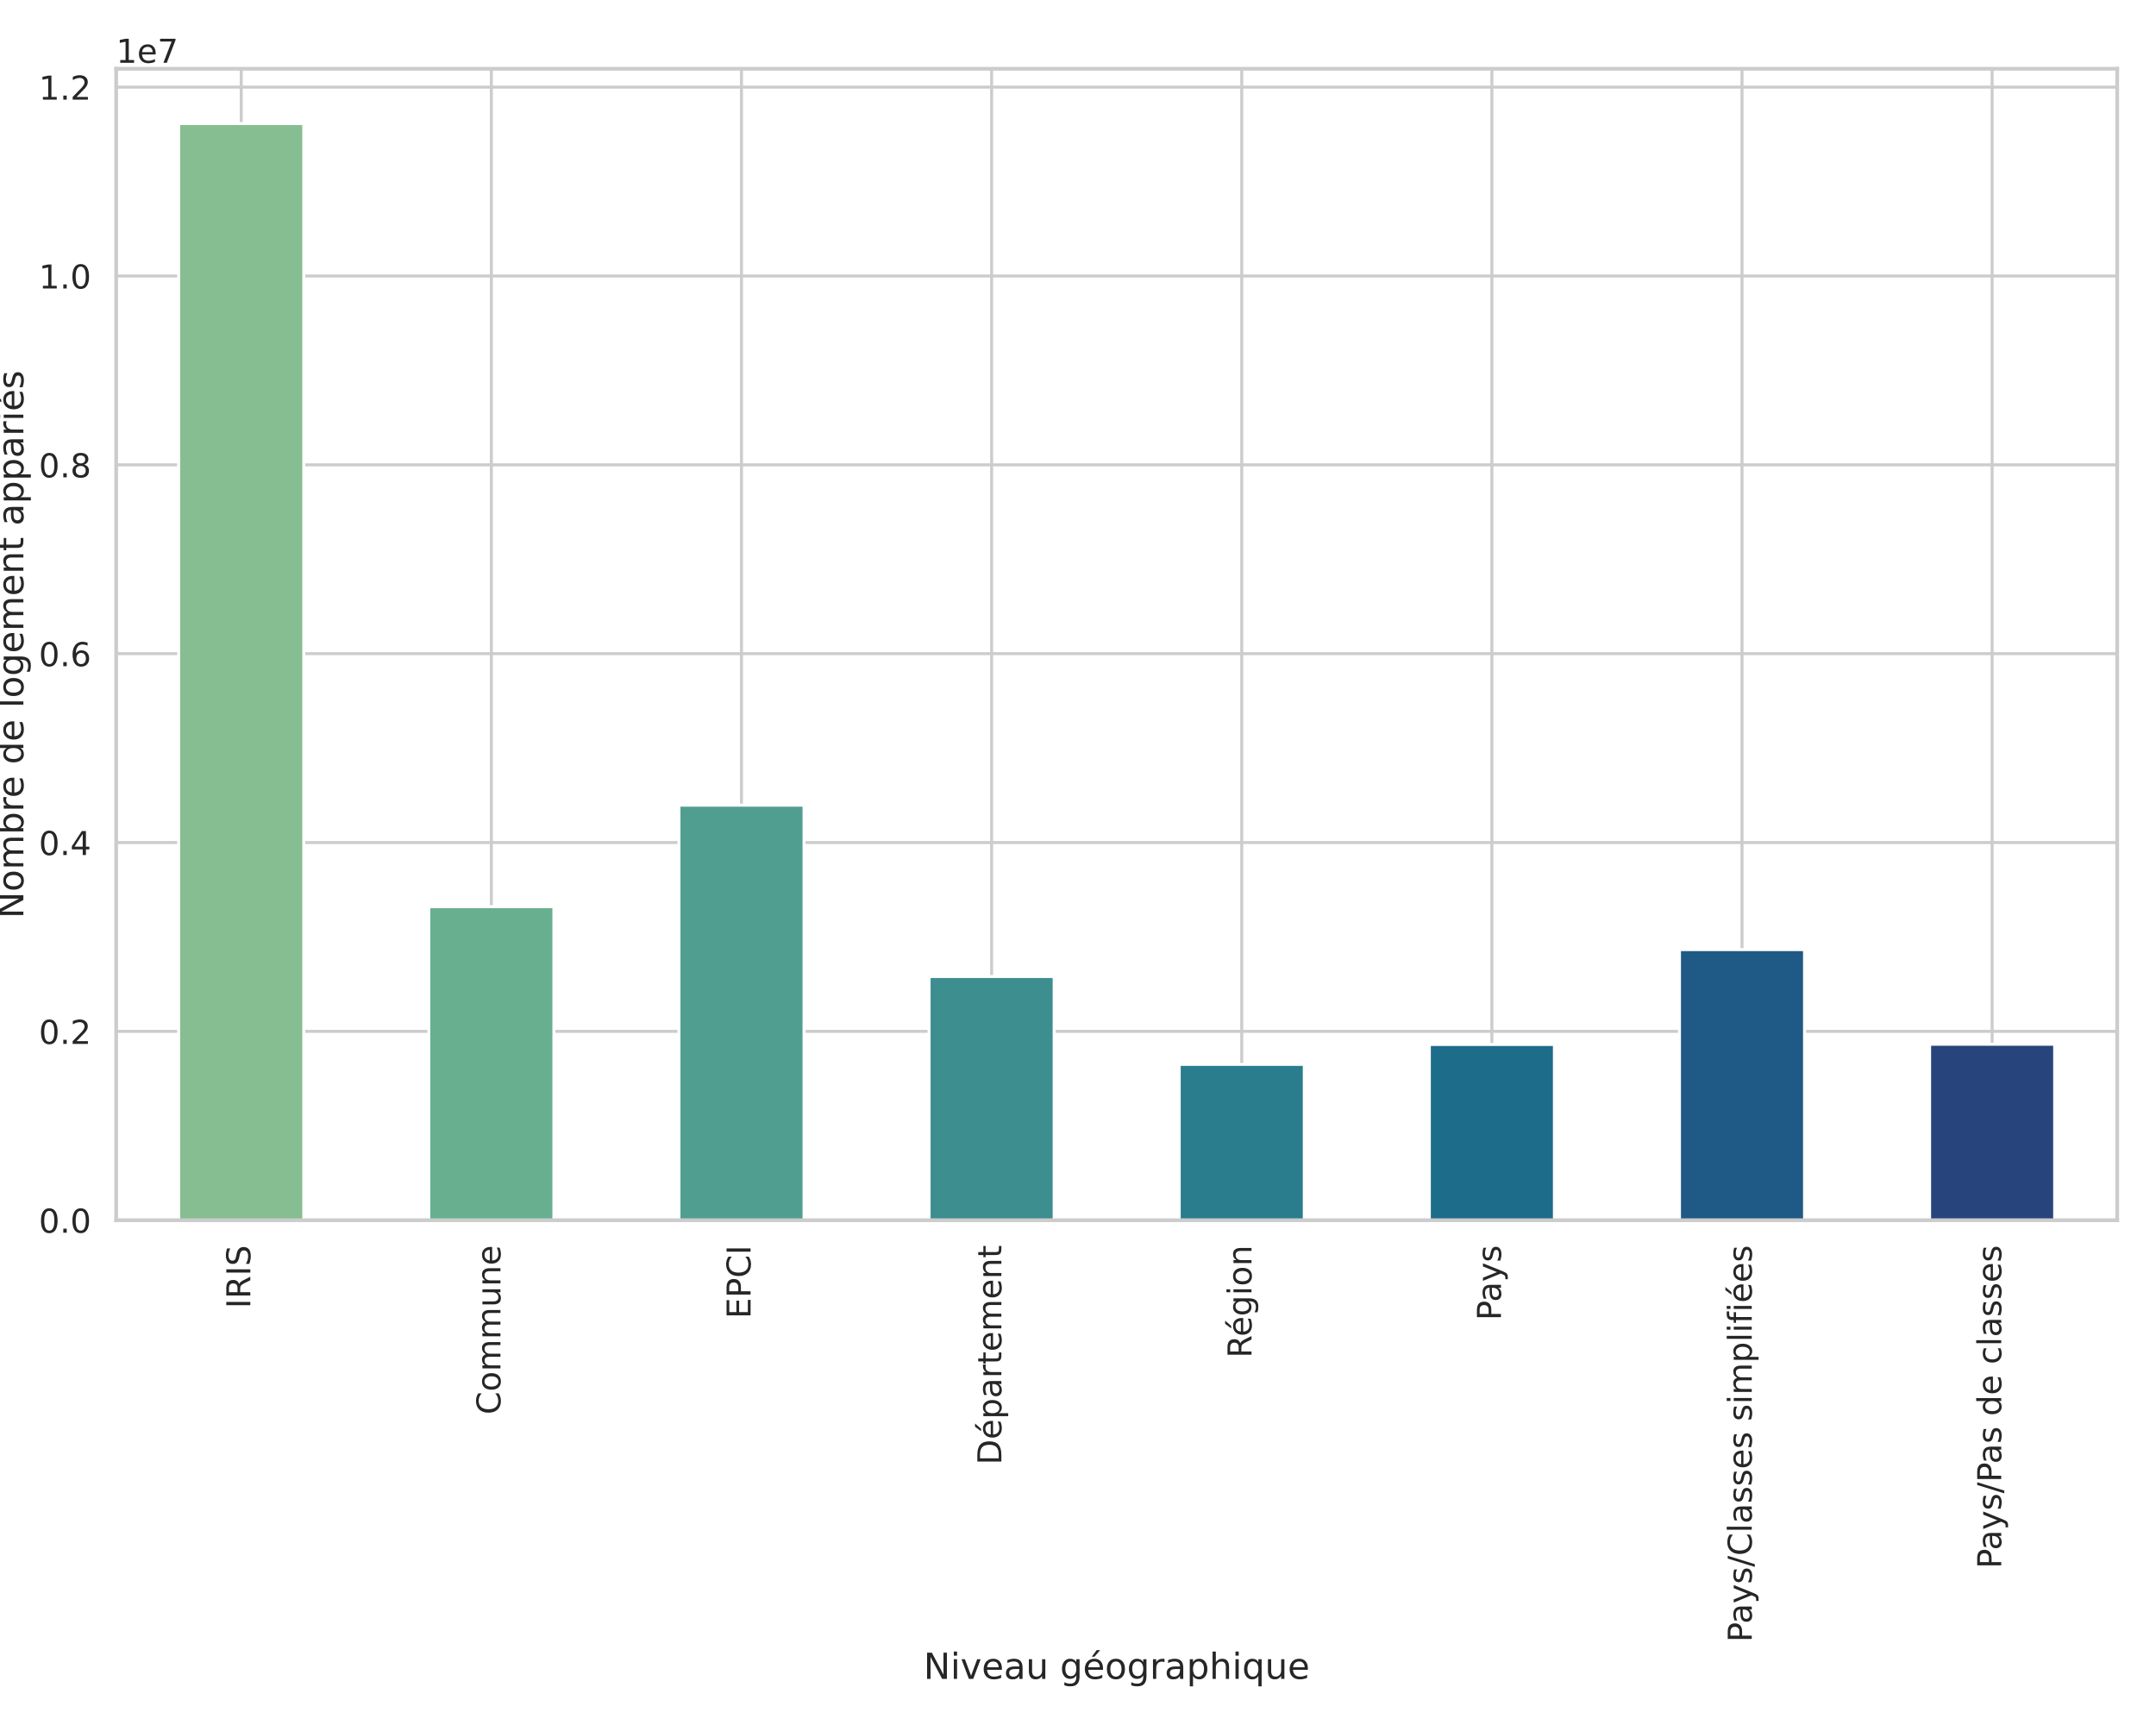
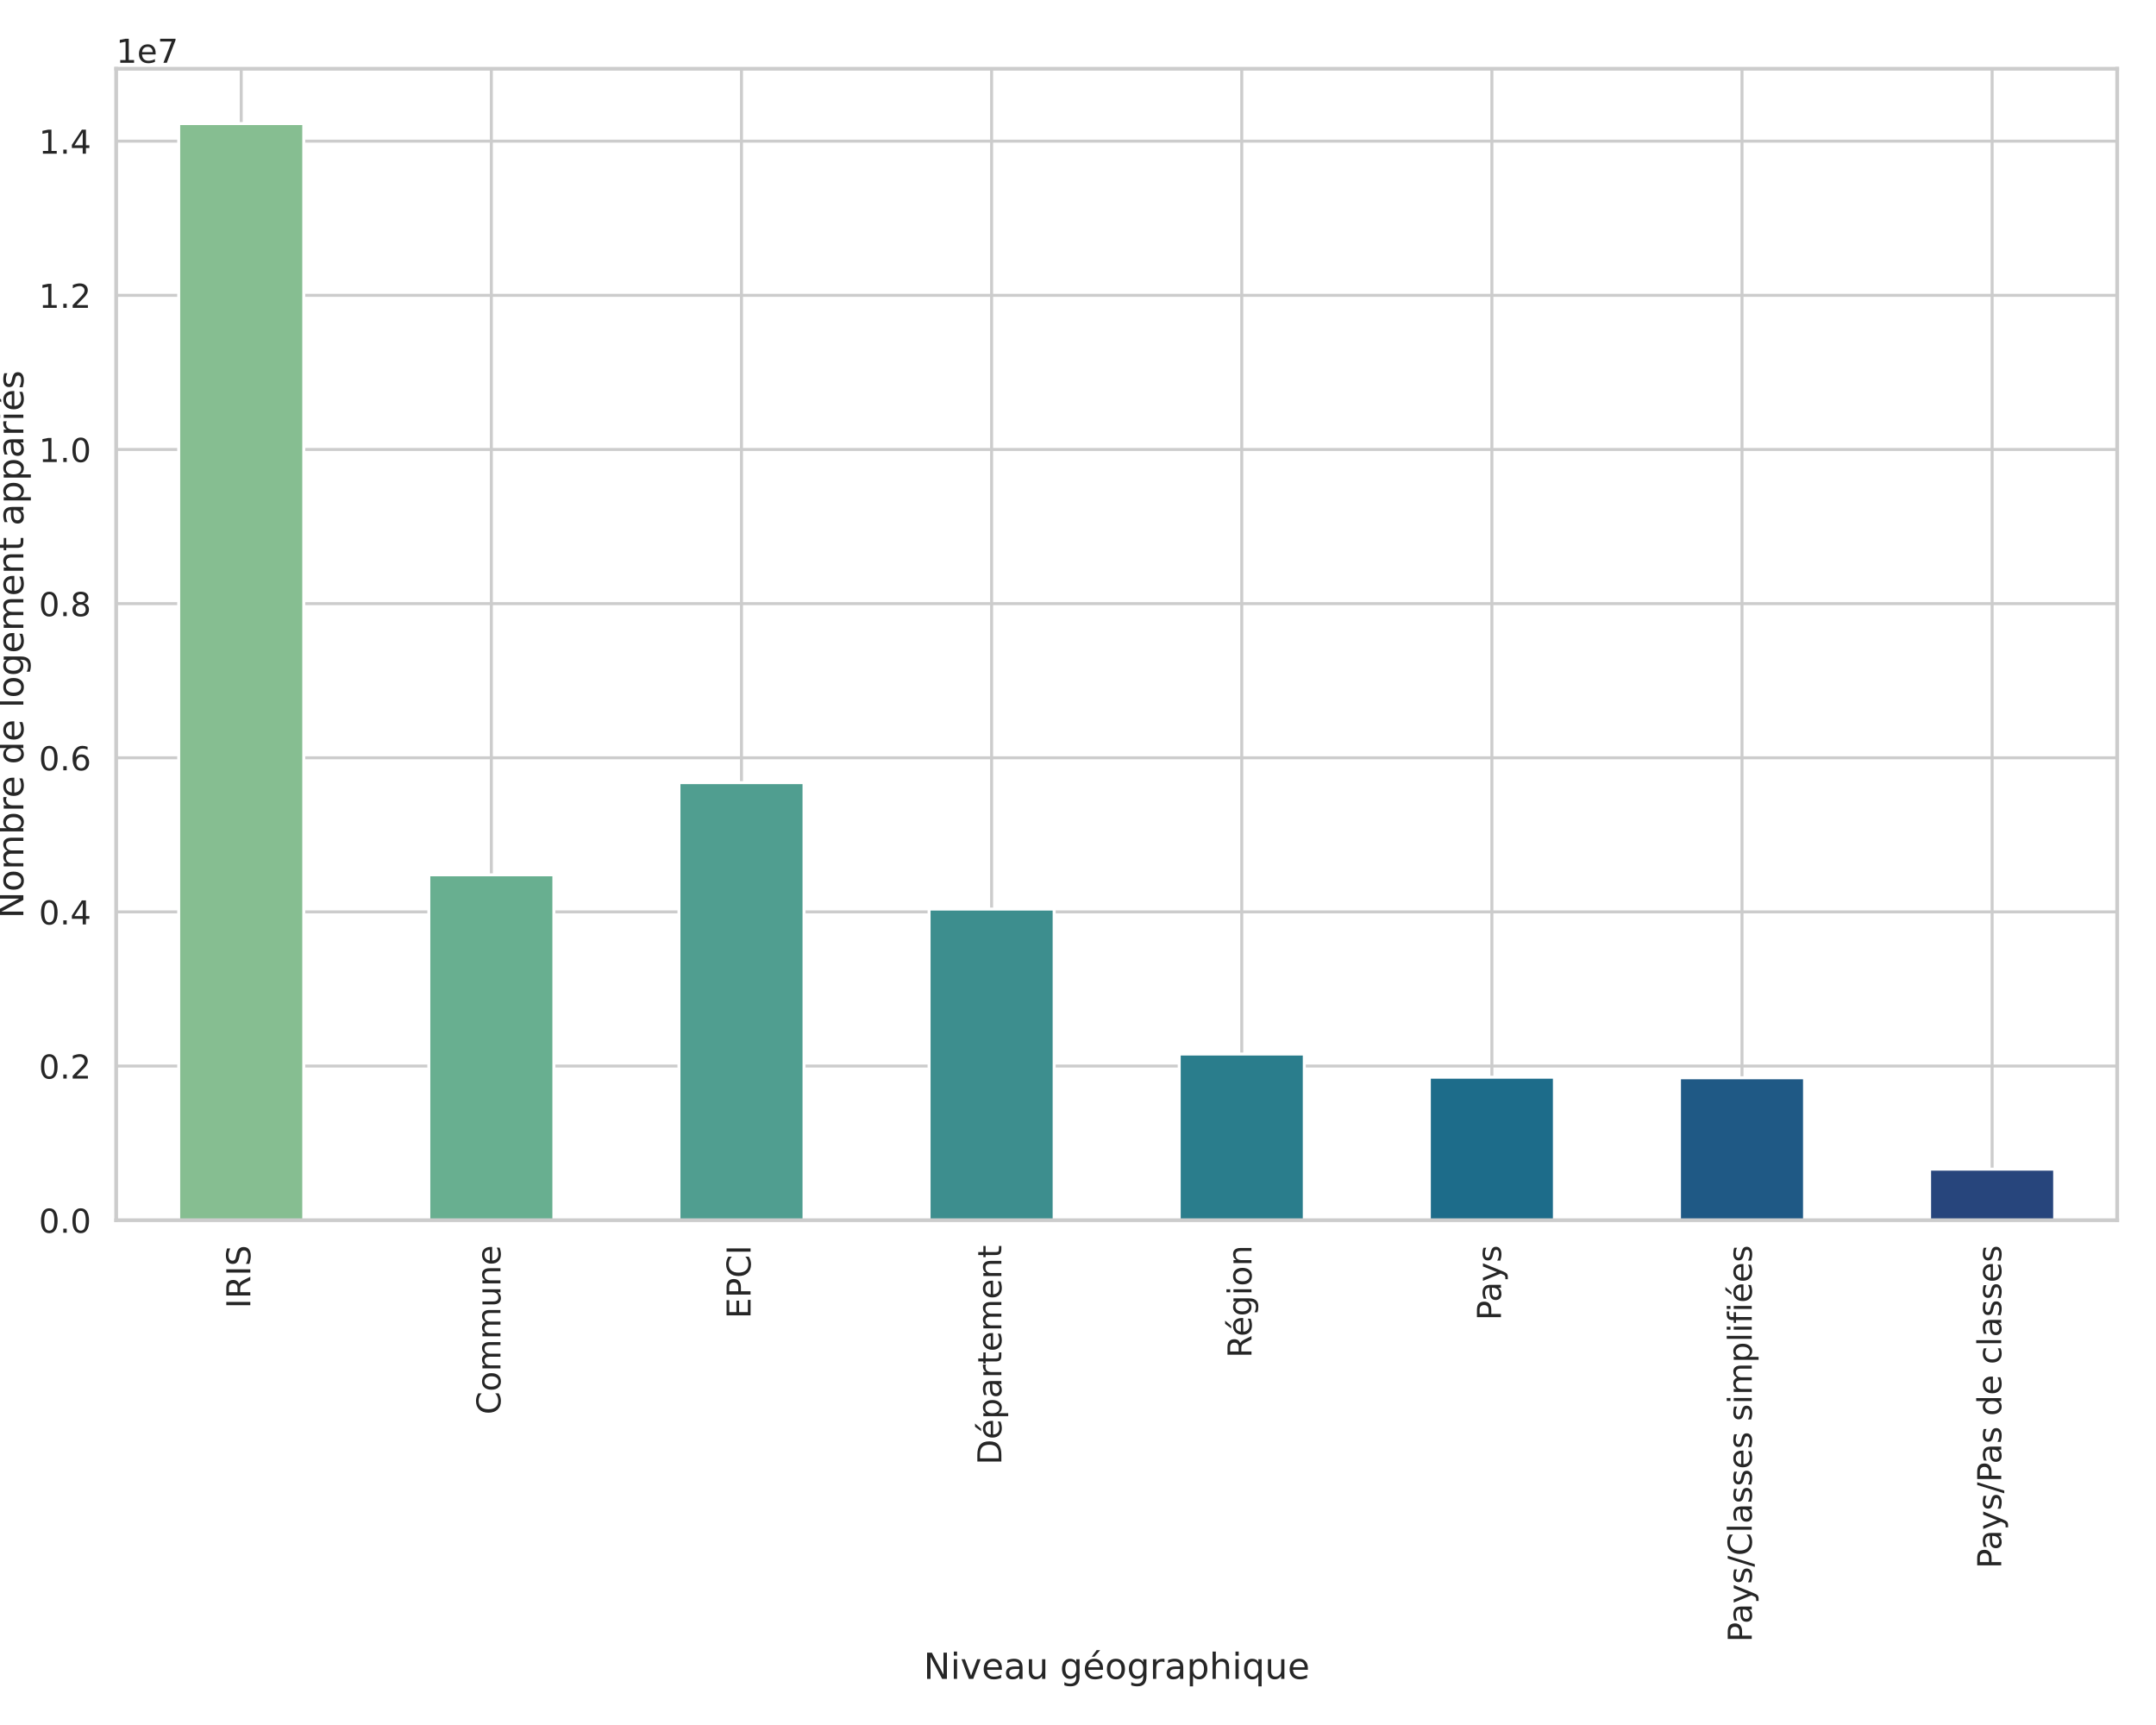
<svg xmlns="http://www.w3.org/2000/svg" xmlns:xlink="http://www.w3.org/1999/xlink" height="864pt" version="1.1" viewBox="0 0 1080 864" width="1080pt">
  <defs>
    <style type="text/css">*{stroke-linecap:butt;stroke-linejoin:round;}</style>
  </defs>
  <g id="figure_1">
    <g id="patch_1">
      <path d="M 0 864  L 1080 864  L 1080 0  L 0 0  z " style="fill:#ffffff;" />
    </g>
    <g id="axes_1">
      <g id="patch_2">
        <path d="M 58.19 611.169  L 1060.56 611.169  L 1060.56 34.44  L 58.19 34.44  z " style="fill:#ffffff;" />
      </g>
      <g id="matplotlib.axis_1">
        <g id="xtick_1">
          <g id="line2d_1">
-             <path clip-path="url(#p01302e7442)" d="M 120.838 611.169  L 120.838 34.44  " style="fill:none;stroke:#cccccc;stroke-linecap:round;stroke-width:1.5;" />
+             <path clip-path="url(#p8a16a8128e)" d="M 120.838 611.169  L 120.838 34.44  " style="fill:none;stroke:#cccccc;stroke-linecap:round;stroke-width:1.5;" />
          </g>
          <g id="text_1">
            <g style="fill:#262626;" transform="translate(125.3911 655.3442)rotate(-90)scale(0.165 -0.165)">
              <defs>
                <path d="M 628 4666  L 1259 4666  L 1259 0  L 628 0  L 628 4666  z " id="DejaVuSans-49" transform="scale(0.015625)" />
                <path d="M 2841 2188  Q 3044 2119 3236 1894  Q 3428 1669 3622 1275  L 4263 0  L 3584 0  L 2988 1197  Q 2756 1666 2539 1819  Q 2322 1972 1947 1972  L 1259 1972  L 1259 0  L 628 0  L 628 4666  L 2053 4666  Q 2853 4666 3247 4331  Q 3641 3997 3641 3322  Q 3641 2881 3436 2590  Q 3231 2300 2841 2188  z M 1259 4147  L 1259 2491  L 2053 2491  Q 2509 2491 2742 2702  Q 2975 2913 2975 3322  Q 2975 3731 2742 3939  Q 2509 4147 2053 4147  L 1259 4147  z " id="DejaVuSans-52" transform="scale(0.015625)" />
                <path d="M 3425 4513  L 3425 3897  Q 3066 4069 2747 4153  Q 2428 4238 2131 4238  Q 1616 4238 1336 4038  Q 1056 3838 1056 3469  Q 1056 3159 1242 3001  Q 1428 2844 1947 2747  L 2328 2669  Q 3034 2534 3370 2195  Q 3706 1856 3706 1288  Q 3706 609 3251 259  Q 2797 -91 1919 -91  Q 1588 -91 1214 -16  Q 841 59 441 206  L 441 856  Q 825 641 1194 531  Q 1563 422 1919 422  Q 2459 422 2753 634  Q 3047 847 3047 1241  Q 3047 1584 2836 1778  Q 2625 1972 2144 2069  L 1759 2144  Q 1053 2284 737 2584  Q 422 2884 422 3419  Q 422 4038 858 4394  Q 1294 4750 2059 4750  Q 2388 4750 2728 4690  Q 3069 4631 3425 4513  z " id="DejaVuSans-53" transform="scale(0.015625)" />
              </defs>
              <use xlink:href="#DejaVuSans-49" />
              <use x="29.492" xlink:href="#DejaVuSans-52" />
              <use x="98.975" xlink:href="#DejaVuSans-49" />
              <use x="128.467" xlink:href="#DejaVuSans-53" />
            </g>
          </g>
        </g>
        <g id="xtick_2">
          <g id="line2d_2">
-             <path clip-path="url(#p01302e7442)" d="M 246.134 611.169  L 246.134 34.44  " style="fill:none;stroke:#cccccc;stroke-linecap:round;stroke-width:1.5;" />
+             <path clip-path="url(#p8a16a8128e)" d="M 246.134 611.169  L 246.134 34.44  " style="fill:none;stroke:#cccccc;stroke-linecap:round;stroke-width:1.5;" />
          </g>
          <g id="text_2">
            <g style="fill:#262626;" transform="translate(250.6873 708.4974)rotate(-90)scale(0.165 -0.165)">
              <defs>
                <path d="M 4122 4306  L 4122 3641  Q 3803 3938 3442 4084  Q 3081 4231 2675 4231  Q 1875 4231 1450 3742  Q 1025 3253 1025 2328  Q 1025 1406 1450 917  Q 1875 428 2675 428  Q 3081 428 3442 575  Q 3803 722 4122 1019  L 4122 359  Q 3791 134 3420 21  Q 3050 -91 2638 -91  Q 1578 -91 968 557  Q 359 1206 359 2328  Q 359 3453 968 4101  Q 1578 4750 2638 4750  Q 3056 4750 3426 4639  Q 3797 4528 4122 4306  z " id="DejaVuSans-43" transform="scale(0.015625)" />
                <path d="M 1959 3097  Q 1497 3097 1228 2736  Q 959 2375 959 1747  Q 959 1119 1226 758  Q 1494 397 1959 397  Q 2419 397 2687 759  Q 2956 1122 2956 1747  Q 2956 2369 2687 2733  Q 2419 3097 1959 3097  z M 1959 3584  Q 2709 3584 3137 3096  Q 3566 2609 3566 1747  Q 3566 888 3137 398  Q 2709 -91 1959 -91  Q 1206 -91 779 398  Q 353 888 353 1747  Q 353 2609 779 3096  Q 1206 3584 1959 3584  z " id="DejaVuSans-6f" transform="scale(0.015625)" />
                <path d="M 3328 2828  Q 3544 3216 3844 3400  Q 4144 3584 4550 3584  Q 5097 3584 5394 3201  Q 5691 2819 5691 2113  L 5691 0  L 5113 0  L 5113 2094  Q 5113 2597 4934 2840  Q 4756 3084 4391 3084  Q 3944 3084 3684 2787  Q 3425 2491 3425 1978  L 3425 0  L 2847 0  L 2847 2094  Q 2847 2600 2669 2842  Q 2491 3084 2119 3084  Q 1678 3084 1418 2786  Q 1159 2488 1159 1978  L 1159 0  L 581 0  L 581 3500  L 1159 3500  L 1159 2956  Q 1356 3278 1631 3431  Q 1906 3584 2284 3584  Q 2666 3584 2933 3390  Q 3200 3197 3328 2828  z " id="DejaVuSans-6d" transform="scale(0.015625)" />
                <path d="M 544 1381  L 544 3500  L 1119 3500  L 1119 1403  Q 1119 906 1312 657  Q 1506 409 1894 409  Q 2359 409 2629 706  Q 2900 1003 2900 1516  L 2900 3500  L 3475 3500  L 3475 0  L 2900 0  L 2900 538  Q 2691 219 2414 64  Q 2138 -91 1772 -91  Q 1169 -91 856 284  Q 544 659 544 1381  z M 1991 3584  L 1991 3584  z " id="DejaVuSans-75" transform="scale(0.015625)" />
                <path d="M 3513 2113  L 3513 0  L 2938 0  L 2938 2094  Q 2938 2591 2744 2837  Q 2550 3084 2163 3084  Q 1697 3084 1428 2787  Q 1159 2491 1159 1978  L 1159 0  L 581 0  L 581 3500  L 1159 3500  L 1159 2956  Q 1366 3272 1645 3428  Q 1925 3584 2291 3584  Q 2894 3584 3203 3211  Q 3513 2838 3513 2113  z " id="DejaVuSans-6e" transform="scale(0.015625)" />
                <path d="M 3597 1894  L 3597 1613  L 953 1613  Q 991 1019 1311 708  Q 1631 397 2203 397  Q 2534 397 2845 478  Q 3156 559 3463 722  L 3463 178  Q 3153 47 2828 -22  Q 2503 -91 2169 -91  Q 1331 -91 842 396  Q 353 884 353 1716  Q 353 2575 817 3079  Q 1281 3584 2069 3584  Q 2775 3584 3186 3129  Q 3597 2675 3597 1894  z M 3022 2063  Q 3016 2534 2758 2815  Q 2500 3097 2075 3097  Q 1594 3097 1305 2825  Q 1016 2553 972 2059  L 3022 2063  z " id="DejaVuSans-65" transform="scale(0.015625)" />
              </defs>
              <use xlink:href="#DejaVuSans-43" />
              <use x="69.824" xlink:href="#DejaVuSans-6f" />
              <use x="131.006" xlink:href="#DejaVuSans-6d" />
              <use x="228.418" xlink:href="#DejaVuSans-6d" />
              <use x="325.83" xlink:href="#DejaVuSans-75" />
              <use x="389.209" xlink:href="#DejaVuSans-6e" />
              <use x="452.588" xlink:href="#DejaVuSans-65" />
            </g>
          </g>
        </g>
        <g id="xtick_3">
          <g id="line2d_3">
-             <path clip-path="url(#p01302e7442)" d="M 371.431 611.169  L 371.431 34.44  " style="fill:none;stroke:#cccccc;stroke-linecap:round;stroke-width:1.5;" />
+             <path clip-path="url(#p8a16a8128e)" d="M 371.431 611.169  L 371.431 34.44  " style="fill:none;stroke:#cccccc;stroke-linecap:round;stroke-width:1.5;" />
          </g>
          <g id="text_3">
            <g style="fill:#262626;" transform="translate(375.9836 660.4334)rotate(-90)scale(0.165 -0.165)">
              <defs>
                <path d="M 628 4666  L 3578 4666  L 3578 4134  L 1259 4134  L 1259 2753  L 3481 2753  L 3481 2222  L 1259 2222  L 1259 531  L 3634 531  L 3634 0  L 628 0  L 628 4666  z " id="DejaVuSans-45" transform="scale(0.015625)" />
                <path d="M 1259 4147  L 1259 2394  L 2053 2394  Q 2494 2394 2734 2622  Q 2975 2850 2975 3272  Q 2975 3691 2734 3919  Q 2494 4147 2053 4147  L 1259 4147  z M 628 4666  L 2053 4666  Q 2838 4666 3239 4311  Q 3641 3956 3641 3272  Q 3641 2581 3239 2228  Q 2838 1875 2053 1875  L 1259 1875  L 1259 0  L 628 0  L 628 4666  z " id="DejaVuSans-50" transform="scale(0.015625)" />
              </defs>
              <use xlink:href="#DejaVuSans-45" />
              <use x="63.184" xlink:href="#DejaVuSans-50" />
              <use x="123.486" xlink:href="#DejaVuSans-43" />
              <use x="193.311" xlink:href="#DejaVuSans-49" />
            </g>
          </g>
        </g>
        <g id="xtick_4">
          <g id="line2d_4">
-             <path clip-path="url(#p01302e7442)" d="M 496.727 611.169  L 496.727 34.44  " style="fill:none;stroke:#cccccc;stroke-linecap:round;stroke-width:1.5;" />
+             <path clip-path="url(#p8a16a8128e)" d="M 496.727 611.169  L 496.727 34.44  " style="fill:none;stroke:#cccccc;stroke-linecap:round;stroke-width:1.5;" />
          </g>
          <g id="text_4">
            <g style="fill:#262626;" transform="translate(501.6098 733.6677)rotate(-90)scale(0.165 -0.165)">
              <defs>
                <path d="M 1259 4147  L 1259 519  L 2022 519  Q 2988 519 3436 956  Q 3884 1394 3884 2338  Q 3884 3275 3436 3711  Q 2988 4147 2022 4147  L 1259 4147  z M 628 4666  L 1925 4666  Q 3281 4666 3915 4102  Q 4550 3538 4550 2338  Q 4550 1131 3912 565  Q 3275 0 1925 0  L 628 0  L 628 4666  z " id="DejaVuSans-44" transform="scale(0.015625)" />
                <path d="M 3597 1894  L 3597 1613  L 953 1613  Q 991 1019 1311 708  Q 1631 397 2203 397  Q 2534 397 2845 478  Q 3156 559 3463 722  L 3463 178  Q 3153 47 2828 -22  Q 2503 -91 2169 -91  Q 1331 -91 842 396  Q 353 884 353 1716  Q 353 2575 817 3079  Q 1281 3584 2069 3584  Q 2775 3584 3186 3129  Q 3597 2675 3597 1894  z M 3022 2063  Q 3016 2534 2758 2815  Q 2500 3097 2075 3097  Q 1594 3097 1305 2825  Q 1016 2553 972 2059  L 3022 2063  z M 2469 5119  L 3091 5119  L 2072 3944  L 1594 3944  L 2469 5119  z " id="DejaVuSans-e9" transform="scale(0.015625)" />
                <path d="M 1159 525  L 1159 -1331  L 581 -1331  L 581 3500  L 1159 3500  L 1159 2969  Q 1341 3281 1617 3432  Q 1894 3584 2278 3584  Q 2916 3584 3314 3078  Q 3713 2572 3713 1747  Q 3713 922 3314 415  Q 2916 -91 2278 -91  Q 1894 -91 1617 61  Q 1341 213 1159 525  z M 3116 1747  Q 3116 2381 2855 2742  Q 2594 3103 2138 3103  Q 1681 3103 1420 2742  Q 1159 2381 1159 1747  Q 1159 1113 1420 752  Q 1681 391 2138 391  Q 2594 391 2855 752  Q 3116 1113 3116 1747  z " id="DejaVuSans-70" transform="scale(0.015625)" />
                <path d="M 2194 1759  Q 1497 1759 1228 1600  Q 959 1441 959 1056  Q 959 750 1161 570  Q 1363 391 1709 391  Q 2188 391 2477 730  Q 2766 1069 2766 1631  L 2766 1759  L 2194 1759  z M 3341 1997  L 3341 0  L 2766 0  L 2766 531  Q 2569 213 2275 61  Q 1981 -91 1556 -91  Q 1019 -91 701 211  Q 384 513 384 1019  Q 384 1609 779 1909  Q 1175 2209 1959 2209  L 2766 2209  L 2766 2266  Q 2766 2663 2505 2880  Q 2244 3097 1772 3097  Q 1472 3097 1187 3025  Q 903 2953 641 2809  L 641 3341  Q 956 3463 1253 3523  Q 1550 3584 1831 3584  Q 2591 3584 2966 3190  Q 3341 2797 3341 1997  z " id="DejaVuSans-61" transform="scale(0.015625)" />
                <path d="M 2631 2963  Q 2534 3019 2420 3045  Q 2306 3072 2169 3072  Q 1681 3072 1420 2755  Q 1159 2438 1159 1844  L 1159 0  L 581 0  L 581 3500  L 1159 3500  L 1159 2956  Q 1341 3275 1631 3429  Q 1922 3584 2338 3584  Q 2397 3584 2469 3576  Q 2541 3569 2628 3553  L 2631 2963  z " id="DejaVuSans-72" transform="scale(0.015625)" />
                <path d="M 1172 4494  L 1172 3500  L 2356 3500  L 2356 3053  L 1172 3053  L 1172 1153  Q 1172 725 1289 603  Q 1406 481 1766 481  L 2356 481  L 2356 0  L 1766 0  Q 1100 0 847 248  Q 594 497 594 1153  L 594 3053  L 172 3053  L 172 3500  L 594 3500  L 594 4494  L 1172 4494  z " id="DejaVuSans-74" transform="scale(0.015625)" />
              </defs>
              <use xlink:href="#DejaVuSans-44" />
              <use x="77.002" xlink:href="#DejaVuSans-e9" />
              <use x="138.525" xlink:href="#DejaVuSans-70" />
              <use x="202.002" xlink:href="#DejaVuSans-61" />
              <use x="263.281" xlink:href="#DejaVuSans-72" />
              <use x="304.395" xlink:href="#DejaVuSans-74" />
              <use x="343.604" xlink:href="#DejaVuSans-65" />
              <use x="405.127" xlink:href="#DejaVuSans-6d" />
              <use x="502.539" xlink:href="#DejaVuSans-65" />
              <use x="564.062" xlink:href="#DejaVuSans-6e" />
              <use x="627.441" xlink:href="#DejaVuSans-74" />
            </g>
          </g>
        </g>
        <g id="xtick_5">
          <g id="line2d_5">
-             <path clip-path="url(#p01302e7442)" d="M 622.023 611.169  L 622.023 34.44  " style="fill:none;stroke:#cccccc;stroke-linecap:round;stroke-width:1.5;" />
+             <path clip-path="url(#p8a16a8128e)" d="M 622.023 611.169  L 622.023 34.44  " style="fill:none;stroke:#cccccc;stroke-linecap:round;stroke-width:1.5;" />
          </g>
          <g id="text_5">
            <g style="fill:#262626;" transform="translate(626.9061 680.1561)rotate(-90)scale(0.165 -0.165)">
              <defs>
                <path d="M 2906 1791  Q 2906 2416 2648 2759  Q 2391 3103 1925 3103  Q 1463 3103 1205 2759  Q 947 2416 947 1791  Q 947 1169 1205 825  Q 1463 481 1925 481  Q 2391 481 2648 825  Q 2906 1169 2906 1791  z M 3481 434  Q 3481 -459 3084 -895  Q 2688 -1331 1869 -1331  Q 1566 -1331 1297 -1286  Q 1028 -1241 775 -1147  L 775 -588  Q 1028 -725 1275 -790  Q 1522 -856 1778 -856  Q 2344 -856 2625 -561  Q 2906 -266 2906 331  L 2906 616  Q 2728 306 2450 153  Q 2172 0 1784 0  Q 1141 0 747 490  Q 353 981 353 1791  Q 353 2603 747 3093  Q 1141 3584 1784 3584  Q 2172 3584 2450 3431  Q 2728 3278 2906 2969  L 2906 3500  L 3481 3500  L 3481 434  z " id="DejaVuSans-67" transform="scale(0.015625)" />
                <path d="M 603 3500  L 1178 3500  L 1178 0  L 603 0  L 603 3500  z M 603 4863  L 1178 4863  L 1178 4134  L 603 4134  L 603 4863  z " id="DejaVuSans-69" transform="scale(0.015625)" />
              </defs>
              <use xlink:href="#DejaVuSans-52" />
              <use x="64.982" xlink:href="#DejaVuSans-e9" />
              <use x="126.506" xlink:href="#DejaVuSans-67" />
              <use x="189.982" xlink:href="#DejaVuSans-69" />
              <use x="217.766" xlink:href="#DejaVuSans-6f" />
              <use x="278.947" xlink:href="#DejaVuSans-6e" />
            </g>
          </g>
        </g>
        <g id="xtick_6">
          <g id="line2d_6">
-             <path clip-path="url(#p01302e7442)" d="M 747.319 611.169  L 747.319 34.44  " style="fill:none;stroke:#cccccc;stroke-linecap:round;stroke-width:1.5;" />
+             <path clip-path="url(#p8a16a8128e)" d="M 747.319 611.169  L 747.319 34.44  " style="fill:none;stroke:#cccccc;stroke-linecap:round;stroke-width:1.5;" />
          </g>
          <g id="text_6">
            <g style="fill:#262626;" transform="translate(751.8723 661.3487)rotate(-90)scale(0.165 -0.165)">
              <defs>
                <path d="M 2059 -325  Q 1816 -950 1584 -1140  Q 1353 -1331 966 -1331  L 506 -1331  L 506 -850  L 844 -850  Q 1081 -850 1212 -737  Q 1344 -625 1503 -206  L 1606 56  L 191 3500  L 800 3500  L 1894 763  L 2988 3500  L 3597 3500  L 2059 -325  z " id="DejaVuSans-79" transform="scale(0.015625)" />
                <path d="M 2834 3397  L 2834 2853  Q 2591 2978 2328 3040  Q 2066 3103 1784 3103  Q 1356 3103 1142 2972  Q 928 2841 928 2578  Q 928 2378 1081 2264  Q 1234 2150 1697 2047  L 1894 2003  Q 2506 1872 2764 1633  Q 3022 1394 3022 966  Q 3022 478 2636 193  Q 2250 -91 1575 -91  Q 1294 -91 989 -36  Q 684 19 347 128  L 347 722  Q 666 556 975 473  Q 1284 391 1588 391  Q 1994 391 2212 530  Q 2431 669 2431 922  Q 2431 1156 2273 1281  Q 2116 1406 1581 1522  L 1381 1569  Q 847 1681 609 1914  Q 372 2147 372 2553  Q 372 3047 722 3315  Q 1072 3584 1716 3584  Q 2034 3584 2315 3537  Q 2597 3491 2834 3397  z " id="DejaVuSans-73" transform="scale(0.015625)" />
              </defs>
              <use xlink:href="#DejaVuSans-50" />
              <use x="55.803" xlink:href="#DejaVuSans-61" />
              <use x="117.082" xlink:href="#DejaVuSans-79" />
              <use x="176.262" xlink:href="#DejaVuSans-73" />
            </g>
          </g>
        </g>
        <g id="xtick_7">
          <g id="line2d_7">
-             <path clip-path="url(#p01302e7442)" d="M 872.616 611.169  L 872.616 34.44  " style="fill:none;stroke:#cccccc;stroke-linecap:round;stroke-width:1.5;" />
+             <path clip-path="url(#p8a16a8128e)" d="M 872.616 611.169  L 872.616 34.44  " style="fill:none;stroke:#cccccc;stroke-linecap:round;stroke-width:1.5;" />
          </g>
          <g id="text_7">
            <g style="fill:#262626;" transform="translate(877.4986 822.4944)rotate(-90)scale(0.165 -0.165)">
              <defs>
                <path d="M 1625 4666  L 2156 4666  L 531 -594  L 0 -594  L 1625 4666  z " id="DejaVuSans-2f" transform="scale(0.015625)" />
                <path d="M 603 4863  L 1178 4863  L 1178 0  L 603 0  L 603 4863  z " id="DejaVuSans-6c" transform="scale(0.015625)" />
                <path id="DejaVuSans-20" transform="scale(0.015625)" />
                <path d="M 2375 4863  L 2375 4384  L 1825 4384  Q 1516 4384 1395 4259  Q 1275 4134 1275 3809  L 1275 3500  L 2222 3500  L 2222 3053  L 1275 3053  L 1275 0  L 697 0  L 697 3053  L 147 3053  L 147 3500  L 697 3500  L 697 3744  Q 697 4328 969 4595  Q 1241 4863 1831 4863  L 2375 4863  z " id="DejaVuSans-66" transform="scale(0.015625)" />
              </defs>
              <use xlink:href="#DejaVuSans-50" />
              <use x="55.803" xlink:href="#DejaVuSans-61" />
              <use x="117.082" xlink:href="#DejaVuSans-79" />
              <use x="176.262" xlink:href="#DejaVuSans-73" />
              <use x="228.361" xlink:href="#DejaVuSans-2f" />
              <use x="262.053" xlink:href="#DejaVuSans-43" />
              <use x="331.877" xlink:href="#DejaVuSans-6c" />
              <use x="359.66" xlink:href="#DejaVuSans-61" />
              <use x="420.939" xlink:href="#DejaVuSans-73" />
              <use x="473.039" xlink:href="#DejaVuSans-73" />
              <use x="525.139" xlink:href="#DejaVuSans-65" />
              <use x="586.662" xlink:href="#DejaVuSans-73" />
              <use x="638.762" xlink:href="#DejaVuSans-20" />
              <use x="670.549" xlink:href="#DejaVuSans-73" />
              <use x="722.648" xlink:href="#DejaVuSans-69" />
              <use x="750.432" xlink:href="#DejaVuSans-6d" />
              <use x="847.844" xlink:href="#DejaVuSans-70" />
              <use x="911.32" xlink:href="#DejaVuSans-6c" />
              <use x="939.104" xlink:href="#DejaVuSans-69" />
              <use x="966.887" xlink:href="#DejaVuSans-66" />
              <use x="1002.092" xlink:href="#DejaVuSans-69" />
              <use x="1029.875" xlink:href="#DejaVuSans-e9" />
              <use x="1091.398" xlink:href="#DejaVuSans-65" />
              <use x="1152.922" xlink:href="#DejaVuSans-73" />
            </g>
          </g>
        </g>
        <g id="xtick_8">
          <g id="line2d_8">
-             <path clip-path="url(#p01302e7442)" d="M 997.912 611.169  L 997.912 34.44  " style="fill:none;stroke:#cccccc;stroke-linecap:round;stroke-width:1.5;" />
+             <path clip-path="url(#p8a16a8128e)" d="M 997.912 611.169  L 997.912 34.44  " style="fill:none;stroke:#cccccc;stroke-linecap:round;stroke-width:1.5;" />
          </g>
          <g id="text_8">
            <g style="fill:#262626;" transform="translate(1002.465 785.6427)rotate(-90)scale(0.165 -0.165)">
              <defs>
                <path d="M 2906 2969  L 2906 4863  L 3481 4863  L 3481 0  L 2906 0  L 2906 525  Q 2725 213 2448 61  Q 2172 -91 1784 -91  Q 1150 -91 751 415  Q 353 922 353 1747  Q 353 2572 751 3078  Q 1150 3584 1784 3584  Q 2172 3584 2448 3432  Q 2725 3281 2906 2969  z M 947 1747  Q 947 1113 1208 752  Q 1469 391 1925 391  Q 2381 391 2643 752  Q 2906 1113 2906 1747  Q 2906 2381 2643 2742  Q 2381 3103 1925 3103  Q 1469 3103 1208 2742  Q 947 2381 947 1747  z " id="DejaVuSans-64" transform="scale(0.015625)" />
                <path d="M 3122 3366  L 3122 2828  Q 2878 2963 2633 3030  Q 2388 3097 2138 3097  Q 1578 3097 1268 2742  Q 959 2388 959 1747  Q 959 1106 1268 751  Q 1578 397 2138 397  Q 2388 397 2633 464  Q 2878 531 3122 666  L 3122 134  Q 2881 22 2623 -34  Q 2366 -91 2075 -91  Q 1284 -91 818 406  Q 353 903 353 1747  Q 353 2603 823 3093  Q 1294 3584 2113 3584  Q 2378 3584 2631 3529  Q 2884 3475 3122 3366  z " id="DejaVuSans-63" transform="scale(0.015625)" />
              </defs>
              <use xlink:href="#DejaVuSans-50" />
              <use x="55.803" xlink:href="#DejaVuSans-61" />
              <use x="117.082" xlink:href="#DejaVuSans-79" />
              <use x="176.262" xlink:href="#DejaVuSans-73" />
              <use x="228.361" xlink:href="#DejaVuSans-2f" />
              <use x="262.053" xlink:href="#DejaVuSans-50" />
              <use x="317.855" xlink:href="#DejaVuSans-61" />
              <use x="379.135" xlink:href="#DejaVuSans-73" />
              <use x="431.234" xlink:href="#DejaVuSans-20" />
              <use x="463.021" xlink:href="#DejaVuSans-64" />
              <use x="526.498" xlink:href="#DejaVuSans-65" />
              <use x="588.021" xlink:href="#DejaVuSans-20" />
              <use x="619.809" xlink:href="#DejaVuSans-63" />
              <use x="674.789" xlink:href="#DejaVuSans-6c" />
              <use x="702.572" xlink:href="#DejaVuSans-61" />
              <use x="763.852" xlink:href="#DejaVuSans-73" />
              <use x="815.951" xlink:href="#DejaVuSans-73" />
              <use x="868.051" xlink:href="#DejaVuSans-65" />
              <use x="929.574" xlink:href="#DejaVuSans-73" />
            </g>
          </g>
        </g>
        <g id="text_9">
          <g style="fill:#262626;" transform="translate(462.6377 840.8916)scale(0.18 -0.18)">
            <defs>
              <path d="M 628 4666  L 1478 4666  L 3547 763  L 3547 4666  L 4159 4666  L 4159 0  L 3309 0  L 1241 3903  L 1241 0  L 628 0  L 628 4666  z " id="DejaVuSans-4e" transform="scale(0.015625)" />
              <path d="M 191 3500  L 800 3500  L 1894 563  L 2988 3500  L 3597 3500  L 2284 0  L 1503 0  L 191 3500  z " id="DejaVuSans-76" transform="scale(0.015625)" />
              <path d="M 3513 2113  L 3513 0  L 2938 0  L 2938 2094  Q 2938 2591 2744 2837  Q 2550 3084 2163 3084  Q 1697 3084 1428 2787  Q 1159 2491 1159 1978  L 1159 0  L 581 0  L 581 4863  L 1159 4863  L 1159 2956  Q 1366 3272 1645 3428  Q 1925 3584 2291 3584  Q 2894 3584 3203 3211  Q 3513 2838 3513 2113  z " id="DejaVuSans-68" transform="scale(0.015625)" />
              <path d="M 947 1747  Q 947 1113 1208 752  Q 1469 391 1925 391  Q 2381 391 2643 752  Q 2906 1113 2906 1747  Q 2906 2381 2643 2742  Q 2381 3103 1925 3103  Q 1469 3103 1208 2742  Q 947 2381 947 1747  z M 2906 525  Q 2725 213 2448 61  Q 2172 -91 1784 -91  Q 1150 -91 751 415  Q 353 922 353 1747  Q 353 2572 751 3078  Q 1150 3584 1784 3584  Q 2172 3584 2448 3432  Q 2725 3281 2906 2969  L 2906 3500  L 3481 3500  L 3481 -1331  L 2906 -1331  L 2906 525  z " id="DejaVuSans-71" transform="scale(0.015625)" />
            </defs>
            <use xlink:href="#DejaVuSans-4e" />
            <use x="74.805" xlink:href="#DejaVuSans-69" />
            <use x="102.588" xlink:href="#DejaVuSans-76" />
            <use x="161.768" xlink:href="#DejaVuSans-65" />
            <use x="223.291" xlink:href="#DejaVuSans-61" />
            <use x="284.57" xlink:href="#DejaVuSans-75" />
            <use x="347.949" xlink:href="#DejaVuSans-20" />
            <use x="379.736" xlink:href="#DejaVuSans-67" />
            <use x="443.213" xlink:href="#DejaVuSans-e9" />
            <use x="504.736" xlink:href="#DejaVuSans-6f" />
            <use x="565.918" xlink:href="#DejaVuSans-67" />
            <use x="629.395" xlink:href="#DejaVuSans-72" />
            <use x="670.508" xlink:href="#DejaVuSans-61" />
            <use x="731.787" xlink:href="#DejaVuSans-70" />
            <use x="795.264" xlink:href="#DejaVuSans-68" />
            <use x="858.643" xlink:href="#DejaVuSans-69" />
            <use x="886.426" xlink:href="#DejaVuSans-71" />
            <use x="949.902" xlink:href="#DejaVuSans-75" />
            <use x="1013.281" xlink:href="#DejaVuSans-65" />
          </g>
        </g>
      </g>
      <g id="matplotlib.axis_2">
        <g id="ytick_1">
          <g id="line2d_9">
-             <path clip-path="url(#p01302e7442)" d="M 58.19 611.169  L 1060.56 611.169  " style="fill:none;stroke:#cccccc;stroke-linecap:round;stroke-width:1.5;" />
+             <path clip-path="url(#p8a16a8128e)" d="M 58.19 611.169  L 1060.56 611.169  " style="fill:none;stroke:#cccccc;stroke-linecap:round;stroke-width:1.5;" />
          </g>
          <g id="text_10">
            <g style="fill:#262626;" transform="translate(19.44984 617.4381)scale(0.165 -0.165)">
              <defs>
                <path d="M 2034 4250  Q 1547 4250 1301 3770  Q 1056 3291 1056 2328  Q 1056 1369 1301 889  Q 1547 409 2034 409  Q 2525 409 2770 889  Q 3016 1369 3016 2328  Q 3016 3291 2770 3770  Q 2525 4250 2034 4250  z M 2034 4750  Q 2819 4750 3233 4129  Q 3647 3509 3647 2328  Q 3647 1150 3233 529  Q 2819 -91 2034 -91  Q 1250 -91 836 529  Q 422 1150 422 2328  Q 422 3509 836 4129  Q 1250 4750 2034 4750  z " id="DejaVuSans-30" transform="scale(0.015625)" />
                <path d="M 684 794  L 1344 794  L 1344 0  L 684 0  L 684 794  z " id="DejaVuSans-2e" transform="scale(0.015625)" />
              </defs>
              <use xlink:href="#DejaVuSans-30" />
              <use x="63.623" xlink:href="#DejaVuSans-2e" />
              <use x="95.41" xlink:href="#DejaVuSans-30" />
            </g>
          </g>
        </g>
        <g id="ytick_2">
          <g id="line2d_10">
-             <path clip-path="url(#p01302e7442)" d="M 58.19 516.582  L 1060.56 516.582  " style="fill:none;stroke:#cccccc;stroke-linecap:round;stroke-width:1.5;" />
+             <path clip-path="url(#p8a16a8128e)" d="M 58.19 533.961  L 1060.56 533.961  " style="fill:none;stroke:#cccccc;stroke-linecap:round;stroke-width:1.5;" />
          </g>
          <g id="text_11">
-             <g style="fill:#262626;" transform="translate(19.44984 522.8508)scale(0.165 -0.165)">
+             <g style="fill:#262626;" transform="translate(19.44984 540.2297)scale(0.165 -0.165)">
              <defs>
                <path d="M 1228 531  L 3431 531  L 3431 0  L 469 0  L 469 531  Q 828 903 1448 1529  Q 2069 2156 2228 2338  Q 2531 2678 2651 2914  Q 2772 3150 2772 3378  Q 2772 3750 2511 3984  Q 2250 4219 1831 4219  Q 1534 4219 1204 4116  Q 875 4013 500 3803  L 500 4441  Q 881 4594 1212 4672  Q 1544 4750 1819 4750  Q 2544 4750 2975 4387  Q 3406 4025 3406 3419  Q 3406 3131 3298 2873  Q 3191 2616 2906 2266  Q 2828 2175 2409 1742  Q 1991 1309 1228 531  z " id="DejaVuSans-32" transform="scale(0.015625)" />
              </defs>
              <use xlink:href="#DejaVuSans-30" />
              <use x="63.623" xlink:href="#DejaVuSans-2e" />
              <use x="95.41" xlink:href="#DejaVuSans-32" />
            </g>
          </g>
        </g>
        <g id="ytick_3">
          <g id="line2d_11">
-             <path clip-path="url(#p01302e7442)" d="M 58.19 421.995  L 1060.56 421.995  " style="fill:none;stroke:#cccccc;stroke-linecap:round;stroke-width:1.5;" />
+             <path clip-path="url(#p8a16a8128e)" d="M 58.19 456.753  L 1060.56 456.753  " style="fill:none;stroke:#cccccc;stroke-linecap:round;stroke-width:1.5;" />
          </g>
          <g id="text_12">
-             <g style="fill:#262626;" transform="translate(19.44984 428.2635)scale(0.165 -0.165)">
+             <g style="fill:#262626;" transform="translate(19.44984 463.0212)scale(0.165 -0.165)">
              <defs>
                <path d="M 2419 4116  L 825 1625  L 2419 1625  L 2419 4116  z M 2253 4666  L 3047 4666  L 3047 1625  L 3713 1625  L 3713 1100  L 3047 1100  L 3047 0  L 2419 0  L 2419 1100  L 313 1100  L 313 1709  L 2253 4666  z " id="DejaVuSans-34" transform="scale(0.015625)" />
              </defs>
              <use xlink:href="#DejaVuSans-30" />
              <use x="63.623" xlink:href="#DejaVuSans-2e" />
              <use x="95.41" xlink:href="#DejaVuSans-34" />
            </g>
          </g>
        </g>
        <g id="ytick_4">
          <g id="line2d_12">
-             <path clip-path="url(#p01302e7442)" d="M 58.19 327.407  L 1060.56 327.407  " style="fill:none;stroke:#cccccc;stroke-linecap:round;stroke-width:1.5;" />
+             <path clip-path="url(#p8a16a8128e)" d="M 58.19 379.544  L 1060.56 379.544  " style="fill:none;stroke:#cccccc;stroke-linecap:round;stroke-width:1.5;" />
          </g>
          <g id="text_13">
-             <g style="fill:#262626;" transform="translate(19.44984 333.6762)scale(0.165 -0.165)">
+             <g style="fill:#262626;" transform="translate(19.44984 385.8128)scale(0.165 -0.165)">
              <defs>
                <path d="M 2113 2584  Q 1688 2584 1439 2293  Q 1191 2003 1191 1497  Q 1191 994 1439 701  Q 1688 409 2113 409  Q 2538 409 2786 701  Q 3034 994 3034 1497  Q 3034 2003 2786 2293  Q 2538 2584 2113 2584  z M 3366 4563  L 3366 3988  Q 3128 4100 2886 4159  Q 2644 4219 2406 4219  Q 1781 4219 1451 3797  Q 1122 3375 1075 2522  Q 1259 2794 1537 2939  Q 1816 3084 2150 3084  Q 2853 3084 3261 2657  Q 3669 2231 3669 1497  Q 3669 778 3244 343  Q 2819 -91 2113 -91  Q 1303 -91 875 529  Q 447 1150 447 2328  Q 447 3434 972 4092  Q 1497 4750 2381 4750  Q 2619 4750 2861 4703  Q 3103 4656 3366 4563  z " id="DejaVuSans-36" transform="scale(0.015625)" />
              </defs>
              <use xlink:href="#DejaVuSans-30" />
              <use x="63.623" xlink:href="#DejaVuSans-2e" />
              <use x="95.41" xlink:href="#DejaVuSans-36" />
            </g>
          </g>
        </g>
        <g id="ytick_5">
          <g id="line2d_13">
-             <path clip-path="url(#p01302e7442)" d="M 58.19 232.82  L 1060.56 232.82  " style="fill:none;stroke:#cccccc;stroke-linecap:round;stroke-width:1.5;" />
+             <path clip-path="url(#p8a16a8128e)" d="M 58.19 302.336  L 1060.56 302.336  " style="fill:none;stroke:#cccccc;stroke-linecap:round;stroke-width:1.5;" />
          </g>
          <g id="text_14">
-             <g style="fill:#262626;" transform="translate(19.44984 239.0889)scale(0.165 -0.165)">
+             <g style="fill:#262626;" transform="translate(19.44984 308.6044)scale(0.165 -0.165)">
              <defs>
                <path d="M 2034 2216  Q 1584 2216 1326 1975  Q 1069 1734 1069 1313  Q 1069 891 1326 650  Q 1584 409 2034 409  Q 2484 409 2743 651  Q 3003 894 3003 1313  Q 3003 1734 2745 1975  Q 2488 2216 2034 2216  z M 1403 2484  Q 997 2584 770 2862  Q 544 3141 544 3541  Q 544 4100 942 4425  Q 1341 4750 2034 4750  Q 2731 4750 3128 4425  Q 3525 4100 3525 3541  Q 3525 3141 3298 2862  Q 3072 2584 2669 2484  Q 3125 2378 3379 2068  Q 3634 1759 3634 1313  Q 3634 634 3220 271  Q 2806 -91 2034 -91  Q 1263 -91 848 271  Q 434 634 434 1313  Q 434 1759 690 2068  Q 947 2378 1403 2484  z M 1172 3481  Q 1172 3119 1398 2916  Q 1625 2713 2034 2713  Q 2441 2713 2670 2916  Q 2900 3119 2900 3481  Q 2900 3844 2670 4047  Q 2441 4250 2034 4250  Q 1625 4250 1398 4047  Q 1172 3844 1172 3481  z " id="DejaVuSans-38" transform="scale(0.015625)" />
              </defs>
              <use xlink:href="#DejaVuSans-30" />
              <use x="63.623" xlink:href="#DejaVuSans-2e" />
              <use x="95.41" xlink:href="#DejaVuSans-38" />
            </g>
          </g>
        </g>
        <g id="ytick_6">
          <g id="line2d_14">
-             <path clip-path="url(#p01302e7442)" d="M 58.19 138.233  L 1060.56 138.233  " style="fill:none;stroke:#cccccc;stroke-linecap:round;stroke-width:1.5;" />
+             <path clip-path="url(#p8a16a8128e)" d="M 58.19 225.127  L 1060.56 225.127  " style="fill:none;stroke:#cccccc;stroke-linecap:round;stroke-width:1.5;" />
          </g>
          <g id="text_15">
-             <g style="fill:#262626;" transform="translate(19.44984 144.5016)scale(0.165 -0.165)">
+             <g style="fill:#262626;" transform="translate(19.44984 231.3959)scale(0.165 -0.165)">
              <defs>
                <path d="M 794 531  L 1825 531  L 1825 4091  L 703 3866  L 703 4441  L 1819 4666  L 2450 4666  L 2450 531  L 3481 531  L 3481 0  L 794 0  L 794 531  z " id="DejaVuSans-31" transform="scale(0.015625)" />
              </defs>
              <use xlink:href="#DejaVuSans-31" />
              <use x="63.623" xlink:href="#DejaVuSans-2e" />
              <use x="95.41" xlink:href="#DejaVuSans-30" />
            </g>
          </g>
        </g>
        <g id="ytick_7">
          <g id="line2d_15">
-             <path clip-path="url(#p01302e7442)" d="M 58.19 43.646  L 1060.56 43.646  " style="fill:none;stroke:#cccccc;stroke-linecap:round;stroke-width:1.5;" />
+             <path clip-path="url(#p8a16a8128e)" d="M 58.19 147.919  L 1060.56 147.919  " style="fill:none;stroke:#cccccc;stroke-linecap:round;stroke-width:1.5;" />
          </g>
          <g id="text_16">
-             <g style="fill:#262626;" transform="translate(19.44984 49.91425)scale(0.165 -0.165)">
+             <g style="fill:#262626;" transform="translate(19.44984 154.1875)scale(0.165 -0.165)">
              <use xlink:href="#DejaVuSans-31" />
              <use x="63.623" xlink:href="#DejaVuSans-2e" />
              <use x="95.41" xlink:href="#DejaVuSans-32" />
            </g>
          </g>
        </g>
-         <g id="text_17">
+         <g id="ytick_8">
+           <g id="line2d_16">
+             <path clip-path="url(#p8a16a8128e)" d="M 58.19 70.71  L 1060.56 70.71  " style="fill:none;stroke:#cccccc;stroke-linecap:round;stroke-width:1.5;" />
+           </g>
+           <g id="text_17">
+             <g style="fill:#262626;" transform="translate(19.44984 76.97906)scale(0.165 -0.165)">
+               <use xlink:href="#DejaVuSans-31" />
+               <use x="63.623" xlink:href="#DejaVuSans-2e" />
+               <use x="95.41" xlink:href="#DejaVuSans-34" />
+             </g>
+           </g>
+         </g>
+         <g id="text_18">
          <g style="fill:#262626;" transform="translate(11.70641 460.0716)rotate(-90)scale(0.18 -0.18)">
            <defs>
              <path d="M 3116 1747  Q 3116 2381 2855 2742  Q 2594 3103 2138 3103  Q 1681 3103 1420 2742  Q 1159 2381 1159 1747  Q 1159 1113 1420 752  Q 1681 391 2138 391  Q 2594 391 2855 752  Q 3116 1113 3116 1747  z M 1159 2969  Q 1341 3281 1617 3432  Q 1894 3584 2278 3584  Q 2916 3584 3314 3078  Q 3713 2572 3713 1747  Q 3713 922 3314 415  Q 2916 -91 2278 -91  Q 1894 -91 1617 61  Q 1341 213 1159 525  L 1159 0  L 581 0  L 581 4863  L 1159 4863  L 1159 2969  z " id="DejaVuSans-62" transform="scale(0.015625)" />
            </defs>
            <use xlink:href="#DejaVuSans-4e" />
            <use x="74.805" xlink:href="#DejaVuSans-6f" />
            <use x="135.986" xlink:href="#DejaVuSans-6d" />
            <use x="233.398" xlink:href="#DejaVuSans-62" />
            <use x="296.875" xlink:href="#DejaVuSans-72" />
            <use x="335.738" xlink:href="#DejaVuSans-65" />
            <use x="397.262" xlink:href="#DejaVuSans-20" />
            <use x="429.049" xlink:href="#DejaVuSans-64" />
            <use x="492.525" xlink:href="#DejaVuSans-65" />
            <use x="554.049" xlink:href="#DejaVuSans-20" />
            <use x="585.836" xlink:href="#DejaVuSans-6c" />
            <use x="613.619" xlink:href="#DejaVuSans-6f" />
            <use x="674.801" xlink:href="#DejaVuSans-67" />
            <use x="738.277" xlink:href="#DejaVuSans-65" />
            <use x="799.801" xlink:href="#DejaVuSans-6d" />
            <use x="897.213" xlink:href="#DejaVuSans-65" />
            <use x="958.736" xlink:href="#DejaVuSans-6e" />
            <use x="1022.115" xlink:href="#DejaVuSans-74" />
            <use x="1061.324" xlink:href="#DejaVuSans-20" />
            <use x="1093.111" xlink:href="#DejaVuSans-61" />
            <use x="1154.391" xlink:href="#DejaVuSans-70" />
            <use x="1217.867" xlink:href="#DejaVuSans-70" />
            <use x="1281.344" xlink:href="#DejaVuSans-61" />
            <use x="1342.623" xlink:href="#DejaVuSans-72" />
            <use x="1383.736" xlink:href="#DejaVuSans-69" />
            <use x="1411.52" xlink:href="#DejaVuSans-e9" />
            <use x="1473.043" xlink:href="#DejaVuSans-73" />
          </g>
        </g>
-         <g id="text_18">
+         <g id="text_19">
          <g style="fill:#262626;" transform="translate(58.19 31.44)scale(0.165 -0.165)">
            <defs>
              <path d="M 525 4666  L 3525 4666  L 3525 4397  L 1831 0  L 1172 0  L 2766 4134  L 525 4134  L 525 4666  z " id="DejaVuSans-37" transform="scale(0.015625)" />
            </defs>
            <use xlink:href="#DejaVuSans-31" />
            <use x="63.623" xlink:href="#DejaVuSans-65" />
            <use x="125.146" xlink:href="#DejaVuSans-37" />
          </g>
        </g>
      </g>
      <g id="patch_3">
-         <path clip-path="url(#p01302e7442)" d="M 89.514 611.169  L 152.162 611.169  L 152.162 61.903  L 89.514 61.903  z " style="fill:#86be91;stroke:#ffffff;stroke-linejoin:miter;stroke-width:1.5;" />
+         <path clip-path="url(#p8a16a8128e)" d="M 89.514 611.169  L 152.162 611.169  L 152.162 61.903  L 89.514 61.903  z " style="fill:#86be91;stroke:#ffffff;stroke-linejoin:miter;stroke-width:1.5;" />
      </g>
      <g id="patch_4">
-         <path clip-path="url(#p01302e7442)" d="M 214.81 611.169  L 277.458 611.169  L 277.458 454.132  L 214.81 454.132  z " style="fill:#68af90;stroke:#ffffff;stroke-linejoin:miter;stroke-width:1.5;" />
+         <path clip-path="url(#p8a16a8128e)" d="M 214.81 611.169  L 277.458 611.169  L 277.458 438.174  L 214.81 438.174  z " style="fill:#68af90;stroke:#ffffff;stroke-linejoin:miter;stroke-width:1.5;" />
      </g>
      <g id="patch_5">
-         <path clip-path="url(#p01302e7442)" d="M 340.107 611.169  L 402.755 611.169  L 402.755 403.284  L 340.107 403.284  z " style="fill:#509e90;stroke:#ffffff;stroke-linejoin:miter;stroke-width:1.5;" />
+         <path clip-path="url(#p8a16a8128e)" d="M 340.107 611.169  L 402.755 611.169  L 402.755 392.009  L 340.107 392.009  z " style="fill:#509e90;stroke:#ffffff;stroke-linejoin:miter;stroke-width:1.5;" />
      </g>
      <g id="patch_6">
-         <path clip-path="url(#p01302e7442)" d="M 465.403 611.169  L 528.051 611.169  L 528.051 489.11  L 465.403 489.11  z " style="fill:#3d8e8e;stroke:#ffffff;stroke-linejoin:miter;stroke-width:1.5;" />
+         <path clip-path="url(#p8a16a8128e)" d="M 465.403 611.169  L 528.051 611.169  L 528.051 455.315  L 465.403 455.315  z " style="fill:#3d8e8e;stroke:#ffffff;stroke-linejoin:miter;stroke-width:1.5;" />
      </g>
      <g id="patch_7">
-         <path clip-path="url(#p01302e7442)" d="M 590.699 611.169  L 653.347 611.169  L 653.347 533.113  L 590.699 533.113  z " style="fill:#2a7d8c;stroke:#ffffff;stroke-linejoin:miter;stroke-width:1.5;" />
+         <path clip-path="url(#p8a16a8128e)" d="M 590.699 611.169  L 653.347 611.169  L 653.347 527.931  L 590.699 527.931  z " style="fill:#2a7d8c;stroke:#ffffff;stroke-linejoin:miter;stroke-width:1.5;" />
      </g>
      <g id="patch_8">
-         <path clip-path="url(#p01302e7442)" d="M 715.995 611.169  L 778.643 611.169  L 778.643 523.145  L 715.995 523.145  z " style="fill:#1d6c8a;stroke:#ffffff;stroke-linejoin:miter;stroke-width:1.5;" />
+         <path clip-path="url(#p8a16a8128e)" d="M 715.995 611.169  L 778.643 611.169  L 778.643 539.546  L 715.995 539.546  z " style="fill:#1d6c8a;stroke:#ffffff;stroke-linejoin:miter;stroke-width:1.5;" />
      </g>
      <g id="patch_9">
-         <path clip-path="url(#p01302e7442)" d="M 841.292 611.169  L 903.94 611.169  L 903.94 475.626  L 841.292 475.626  z " style="fill:#1f5985;stroke:#ffffff;stroke-linejoin:miter;stroke-width:1.5;" />
+         <path clip-path="url(#p8a16a8128e)" d="M 841.292 611.169  L 903.94 611.169  L 903.94 539.823  L 841.292 539.823  z " style="fill:#1f5985;stroke:#ffffff;stroke-linejoin:miter;stroke-width:1.5;" />
      </g>
      <g id="patch_10">
-         <path clip-path="url(#p01302e7442)" d="M 966.588 611.169  L 1029.236 611.169  L 1029.236 523.027  L 966.588 523.027  z " style="fill:#27457c;stroke:#ffffff;stroke-linejoin:miter;stroke-width:1.5;" />
+         <path clip-path="url(#p8a16a8128e)" d="M 966.588 611.169  L 1029.236 611.169  L 1029.236 585.601  L 966.588 585.601  z " style="fill:#27457c;stroke:#ffffff;stroke-linejoin:miter;stroke-width:1.5;" />
      </g>
      <g id="patch_11">
        <path d="M 58.19 611.169  L 58.19 34.44  " style="fill:none;stroke:#cccccc;stroke-linecap:square;stroke-linejoin:miter;stroke-width:1.875;" />
      </g>
      <g id="patch_12">
        <path d="M 1060.56 611.169  L 1060.56 34.44  " style="fill:none;stroke:#cccccc;stroke-linecap:square;stroke-linejoin:miter;stroke-width:1.875;" />
      </g>
      <g id="patch_13">
        <path d="M 58.19 611.169  L 1060.56 611.169  " style="fill:none;stroke:#cccccc;stroke-linecap:square;stroke-linejoin:miter;stroke-width:1.875;" />
      </g>
      <g id="patch_14">
        <path d="M 58.19 34.44  L 1060.56 34.44  " style="fill:none;stroke:#cccccc;stroke-linecap:square;stroke-linejoin:miter;stroke-width:1.875;" />
      </g>
    </g>
  </g>
  <defs>
-     <clipPath id="p01302e7442">
+     <clipPath id="p8a16a8128e">
      <rect height="576.729" width="1002.37" x="58.19" y="34.44" />
    </clipPath>
  </defs>
</svg>
